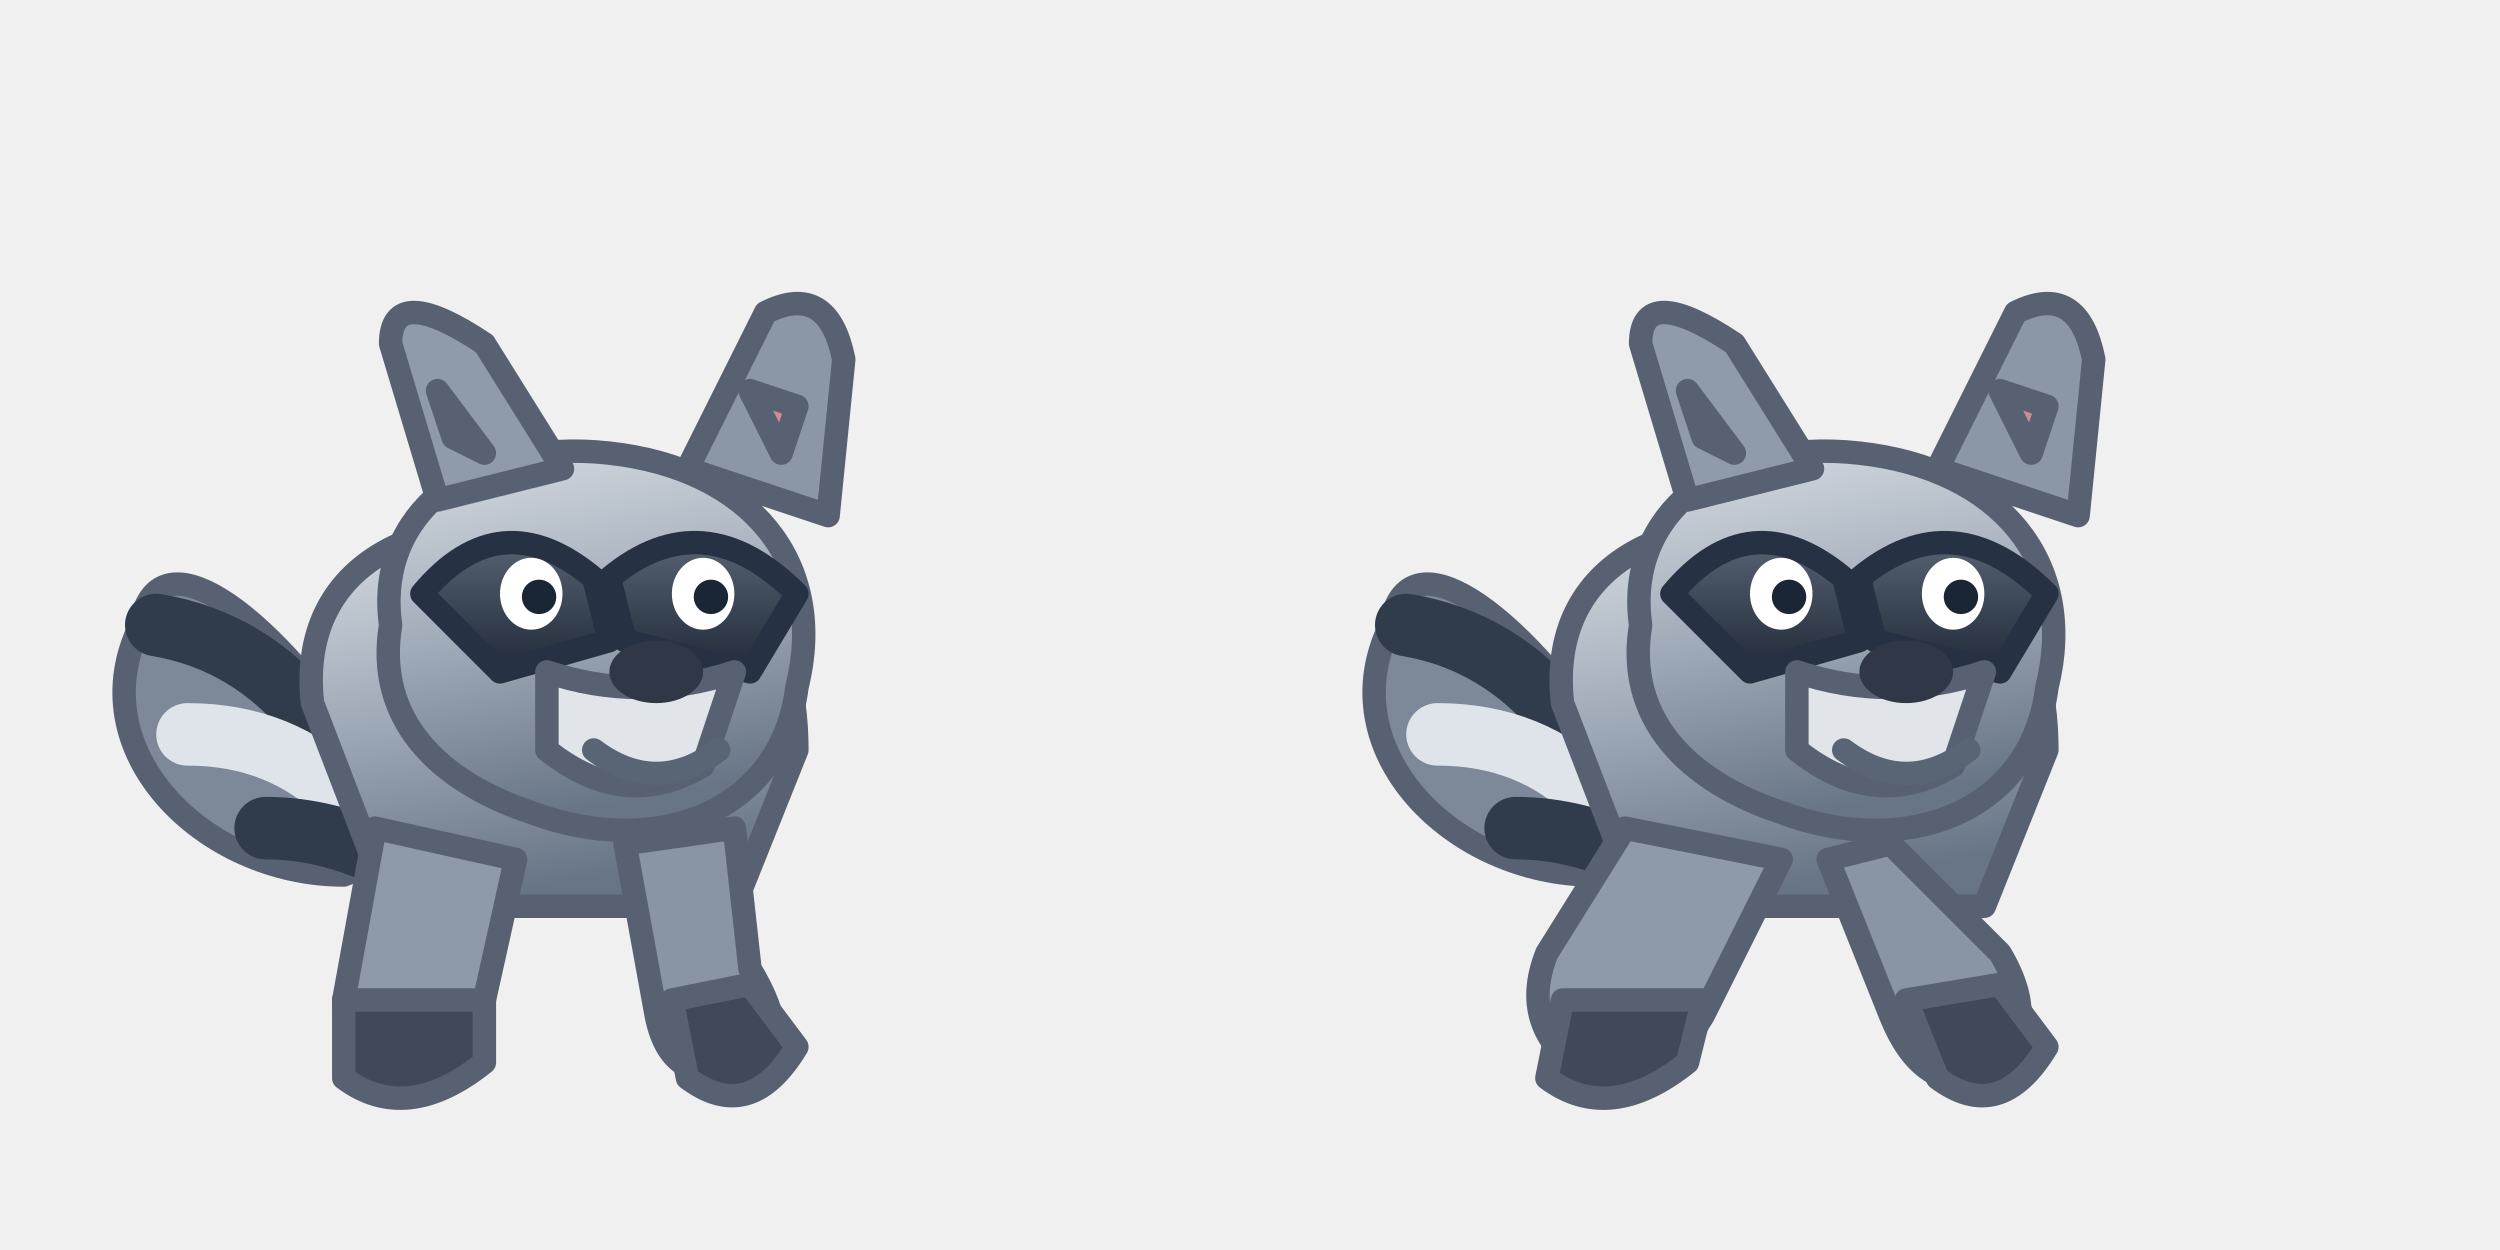
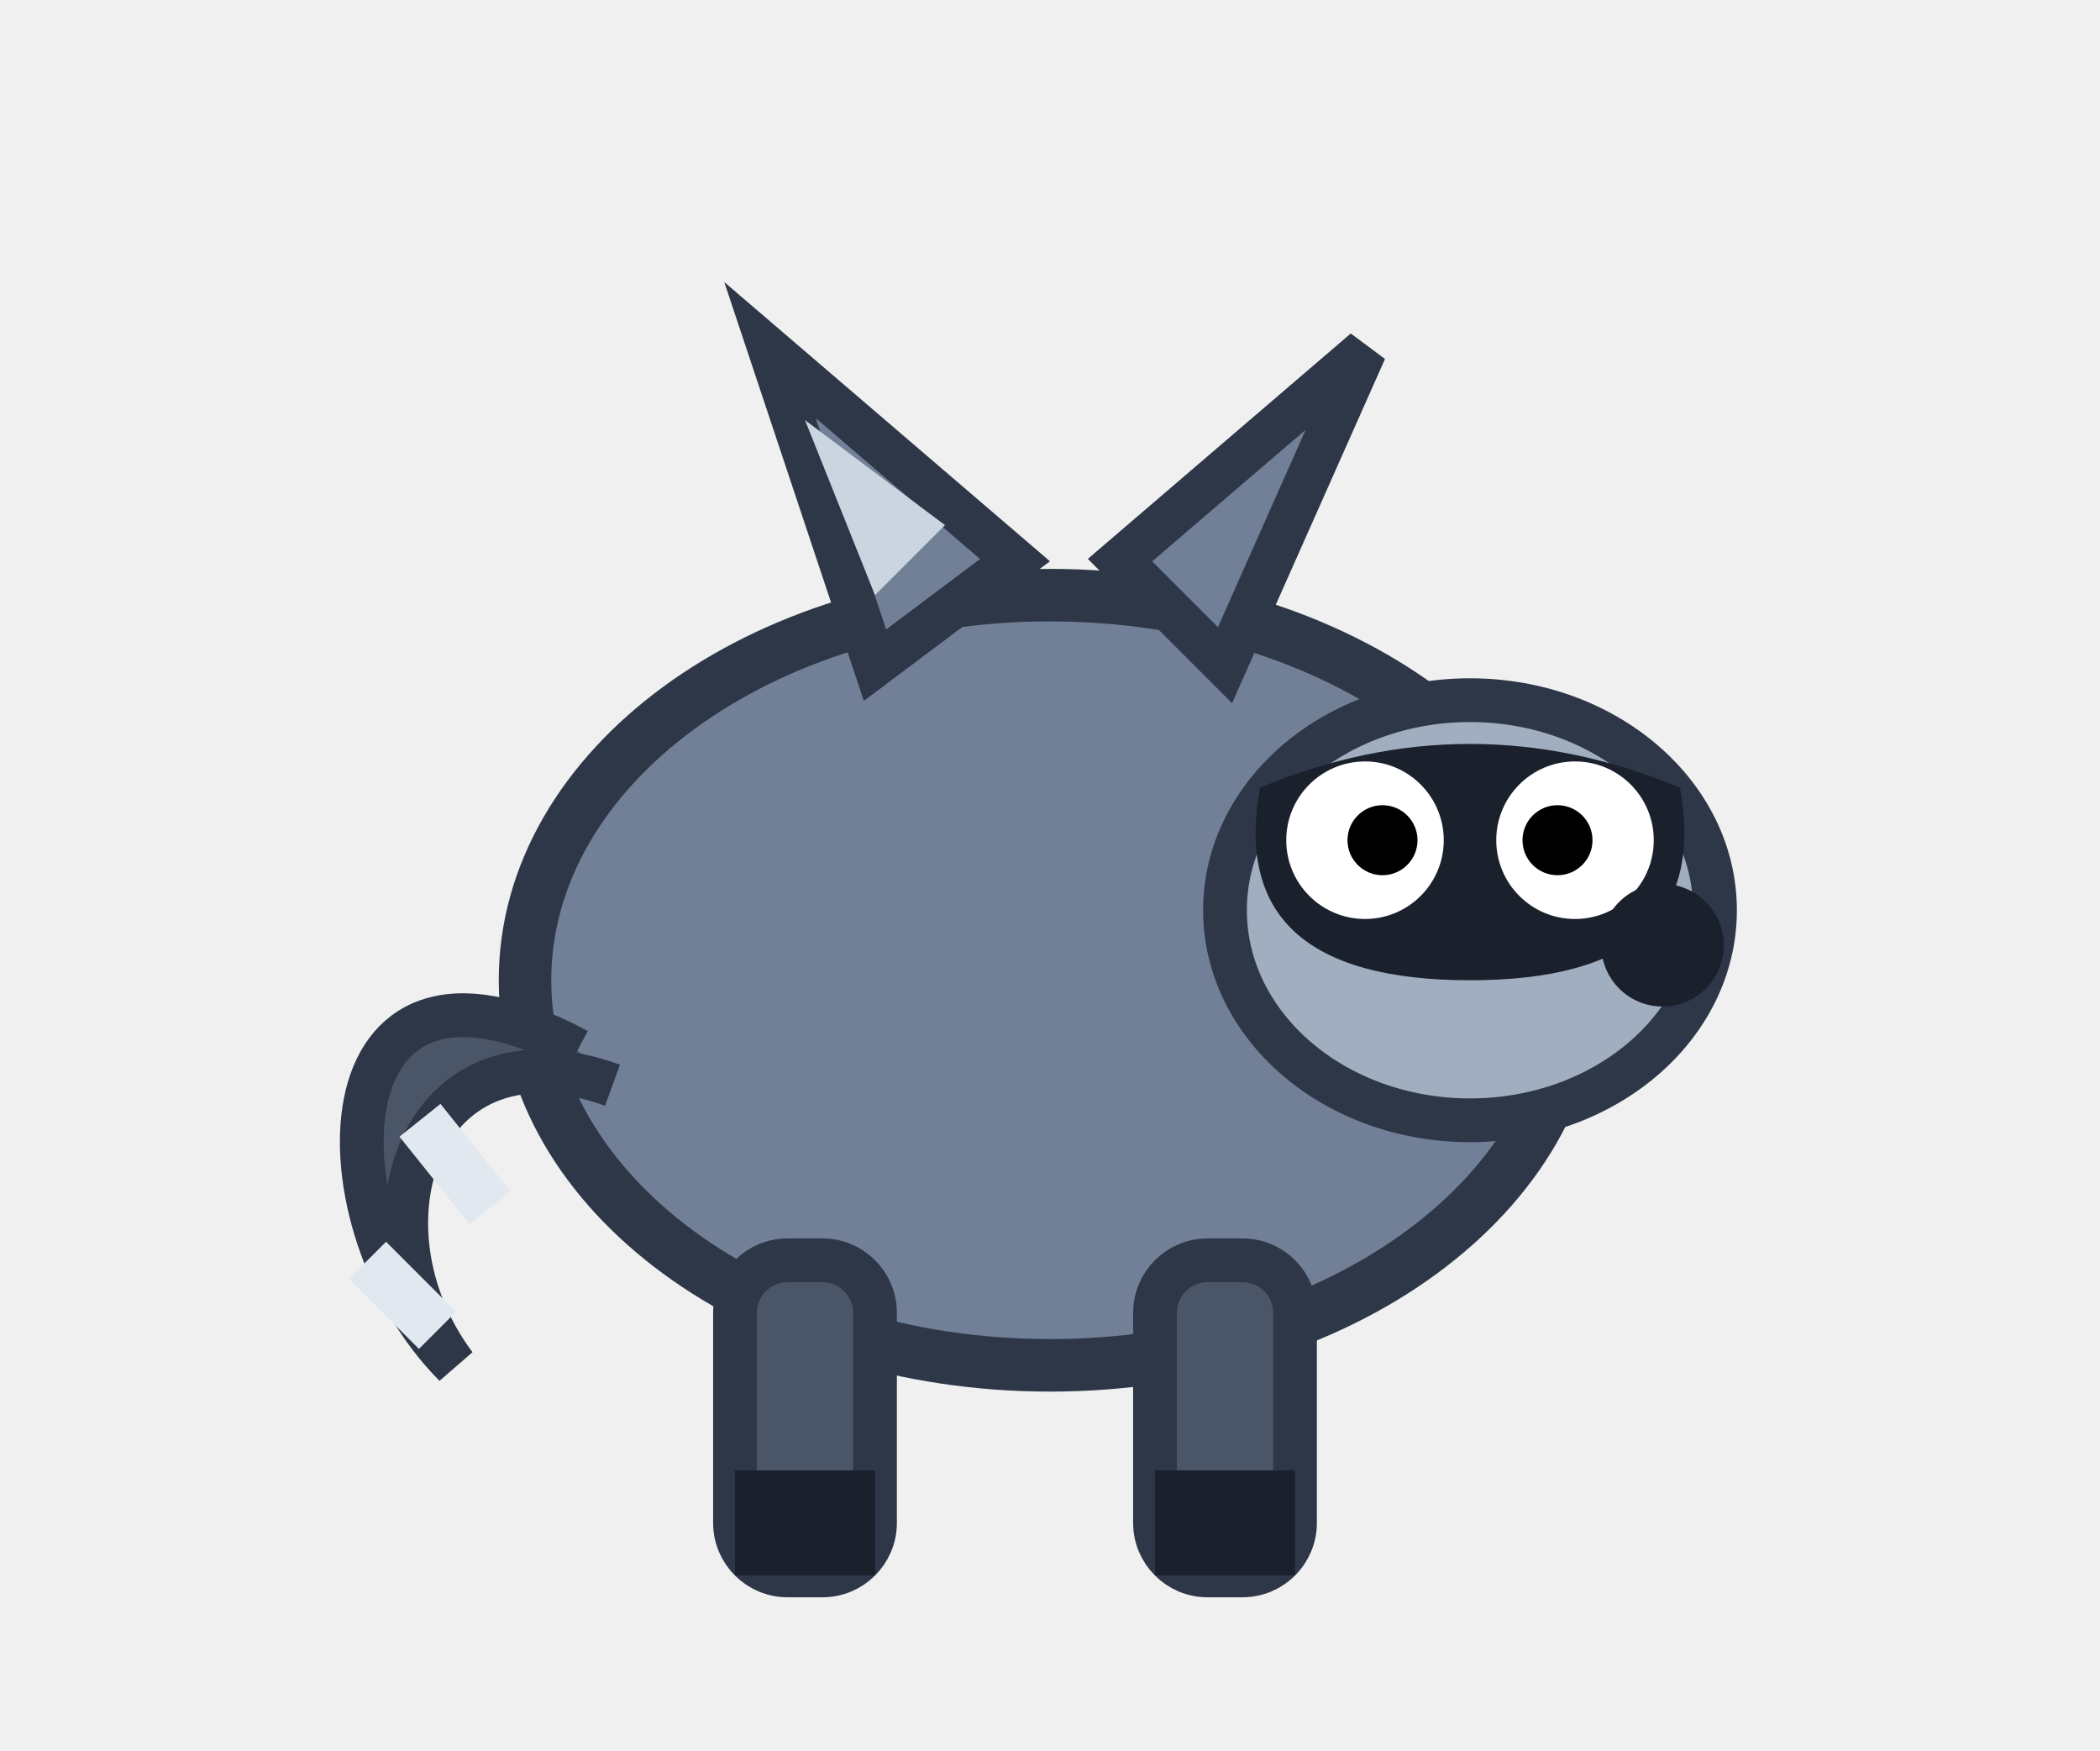
- <svg xmlns="http://www.w3.org/2000/svg" width="160" height="80" viewBox="0 0 160 80">
-   <defs>
-     <linearGradient id="racFur" x1="0" y1="0" x2="0.2" y2="1">
-       <stop stop-color="#d7dce3" />
-       <stop offset=".55" stop-color="#9ca7b5" />
-       <stop offset="1" stop-color="#687586" />
-     </linearGradient>
-     <linearGradient id="racMask" x1="0" y1="0" x2="0" y2="1">
-       <stop stop-color="#566171" />
-       <stop offset="1" stop-color="#202a39" />
-     </linearGradient>
-   </defs>
-   <g stroke="#576171" stroke-width="1.5" stroke-linejoin="round" stroke-linecap="round">
-     <g>
-       <path d="M23 48 C17 39 10 34 9 40 C5 48 13 56 22 56 L32 52Z" fill="#7d8998" />
-       <path d="M10 40 Q16 41 20 46" fill="none" stroke="#303b4c" stroke-width="4" />
-       <path d="M12 47 Q18 47 22 51" fill="none" stroke="#dfe4ea" stroke-width="4" />
-       <path d="M17 53 Q21 53 25 55" fill="none" stroke="#303b4c" stroke-width="4" />
-       <path d="M20 45 C19 36 27 32 38 34 C47 34 51 40 51 48 L47 58 L25 58Z" fill="url(#racFur)" />
-       <path d="M24 53 L22 64 Q22 69 27 70 Q31 69 31 64 L33 55Z" fill="#8e9aa8" />
-       <path d="M40 54 L42 65 Q43 70 48 68 Q51 67 48 62 L47 53Z" fill="#8995a4" />
-       <path d="M22 64 L22 69 Q26 72 31 68 L31 64Z M43 64 L44 69 Q48 72 51 67 L48 63Z" fill="#3f4959" />
-       <path d="M25 40 C24 33 30 28 39 29 C48 30 53 36 51 44 C50 52 42 55 34 52 C28 50 24 46 25 40Z" fill="url(#racFur)" />
-       <path d="M28 32 L25 22 Q25 18 31 22 L36 30Z" fill="#909baa" />
-       <path d="M44 30 L49 20 Q53 18 54 23 L53 33Z" fill="#8c97a5" />
-       <path d="M28 25 L31 29 L29 28Z M48 25 L50 29 L51 26Z" fill="#d28a94" />
-       <path d="M27 38 Q32 32 38 37 L39 41 L32 43Z M39 37 Q45 32 51 38 L48 43 L40 41Z" fill="url(#racMask)" stroke="#263243" />
-       <ellipse cx="34" cy="38" rx="2" ry="2.3" fill="#fff" stroke="none" />
-       <ellipse cx="45" cy="38" rx="2" ry="2.3" fill="#fff" stroke="none" />
-       <circle cx="34.5" cy="38.2" r="1.1" fill="#1a2636" stroke="none" />
-       <circle cx="45.5" cy="38.2" r="1.1" fill="#1a2636" stroke="none" />
-       <path d="M35 43 Q41 45 47 43 L45 49 Q40 52 35 48Z" fill="#e1e4e8" />
-       <ellipse cx="42" cy="43" rx="3" ry="2" fill="#303747" stroke="none" />
-       <path d="M38 48 Q42 51 46 48" fill="none" stroke="#596474" />
-     </g>
-     <g transform="translate(80 0)">
-       <path d="M23 48 C17 39 10 34 9 40 C5 48 13 56 22 56 L32 52Z" fill="#7d8998" />
-       <path d="M10 40 Q16 41 20 46" fill="none" stroke="#303b4c" stroke-width="4" />
-       <path d="M12 47 Q18 47 22 51" fill="none" stroke="#dfe4ea" stroke-width="4" />
-       <path d="M17 53 Q21 53 25 55" fill="none" stroke="#303b4c" stroke-width="4" />
-       <path d="M20 45 C19 36 27 32 38 34 C47 34 51 40 51 48 L47 58 L25 58Z" fill="url(#racFur)" />
-       <path d="M24 53 L19 61 Q17 66 22 69 Q26 70 29 65 L34 55Z" fill="#8e9aa8" />
-       <path d="M41 54 L48 61 Q51 66 47 69 Q43 70 41 65 L37 55Z" fill="#8995a4" />
-       <path d="M20 64 L19 69 Q23 72 28 68 L29 64Z M42 64 L44 69 Q48 72 51 67 L48 63Z" fill="#3f4959" />
-       <path d="M25 40 C24 33 30 28 39 29 C48 30 53 36 51 44 C50 52 42 55 34 52 C28 50 24 46 25 40Z" fill="url(#racFur)" />
-       <path d="M28 32 L25 22 Q25 18 31 22 L36 30Z" fill="#909baa" />
-       <path d="M44 30 L49 20 Q53 18 54 23 L53 33Z" fill="#8c97a5" />
-       <path d="M28 25 L31 29 L29 28Z M48 25 L50 29 L51 26Z" fill="#d28a94" />
-       <path d="M27 38 Q32 32 38 37 L39 41 L32 43Z M39 37 Q45 32 51 38 L48 43 L40 41Z" fill="url(#racMask)" stroke="#263243" />
-       <ellipse cx="34" cy="38" rx="2" ry="2.3" fill="#fff" stroke="none" />
-       <ellipse cx="45" cy="38" rx="2" ry="2.3" fill="#fff" stroke="none" />
-       <circle cx="34.5" cy="38.2" r="1.1" fill="#1a2636" stroke="none" />
-       <circle cx="45.5" cy="38.2" r="1.1" fill="#1a2636" stroke="none" />
-       <path d="M35 43 Q41 45 47 43 L45 49 Q40 52 35 48Z" fill="#e1e4e8" />
-       <ellipse cx="42" cy="43" rx="3" ry="2" fill="#303747" stroke="none" />
-       <path d="M38 48 Q42 51 46 48" fill="none" stroke="#596474" />
-     </g>
-   </g>
+ <svg xmlns="http://www.w3.org/2000/svg" viewBox="0 0 120 100" width="120" height="100">
+   <ellipse cx="60" cy="56" rx="30" ry="22" fill="#718096" stroke="#2d3748" stroke-width="3" />
+   <path d="M 33 60 C 18 52 18 70 26 78 C 20 70 24 58 35 62" fill="#4a5568" stroke="#2d3748" stroke-width="2.5" />
+   <path d="M 24 64 L 28 69" stroke="#e2e8f0" stroke-width="3" />
+   <path d="M 21 72 L 25 76" stroke="#e2e8f0" stroke-width="3" />
+   <polygon points="50,38 44,20 58,32" fill="#718096" stroke="#2d3748" stroke-width="2.5" />
+   <polygon points="70,38 78,20 64,32" fill="#718096" stroke="#2d3748" stroke-width="2.5" />
+   <polygon points="50,34 46,24 54,30" fill="#cbd5e0" />
+   <ellipse cx="84" cy="52" rx="14" ry="12" fill="#a0aec0" stroke="#2d3748" stroke-width="2.5" />
+   <path d="M 72 45 Q 84 40 96 45 Q 98 56 84 56 Q 70 56 72 45 Z" fill="#1a202c" />
+   <circle cx="78" cy="48" r="4.5" fill="#fff" />
+   <circle cx="79" cy="48" r="2" fill="#000" />
+   <circle cx="90" cy="48" r="4.5" fill="#fff" />
+   <circle cx="89" cy="48" r="2" fill="#000" />
+   <circle cx="95" cy="54" r="3.5" fill="#1a202c" />
+   <rect x="42" y="72" width="8" height="18" rx="3" fill="#4a5568" stroke="#2d3748" stroke-width="2.5" />
+   <rect x="66" y="72" width="8" height="18" rx="3" fill="#4a5568" stroke="#2d3748" stroke-width="2.5" />
+   <path d="M 42 84 h 8 v 6 h -8 z" fill="#1a202c" />
+   <path d="M 66 84 h 8 v 6 h -8 z" fill="#1a202c" />
</svg>
